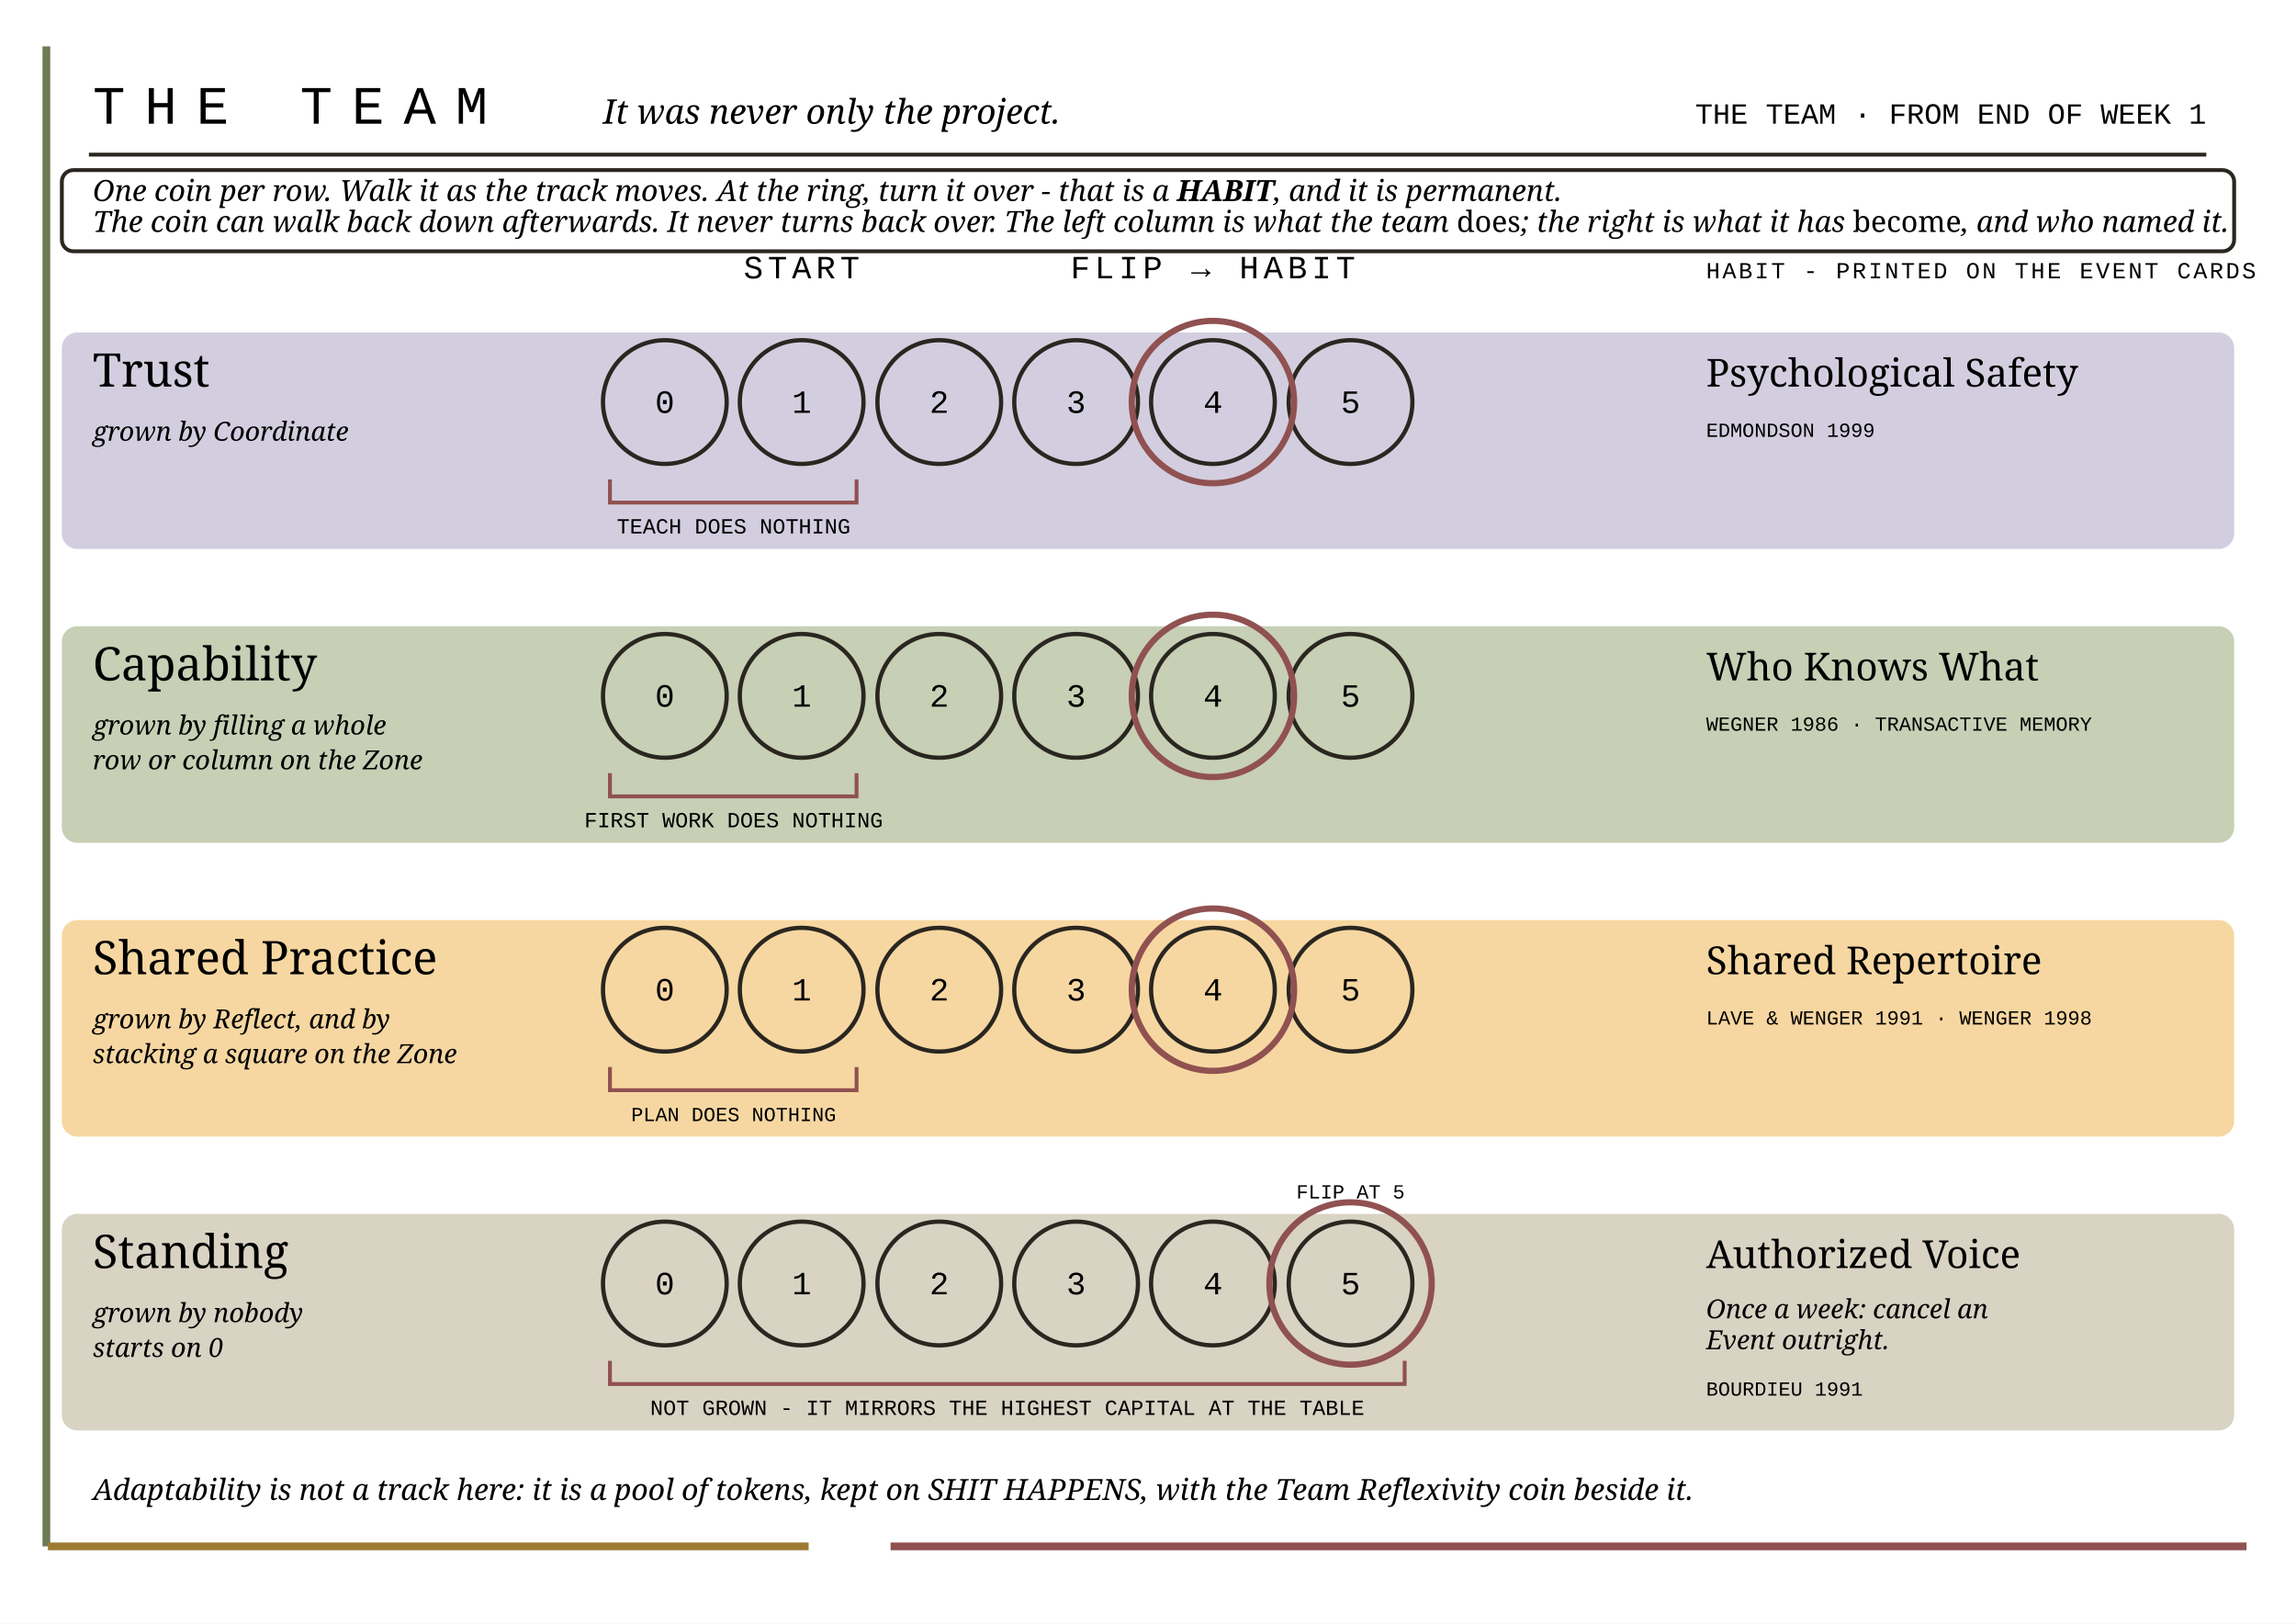
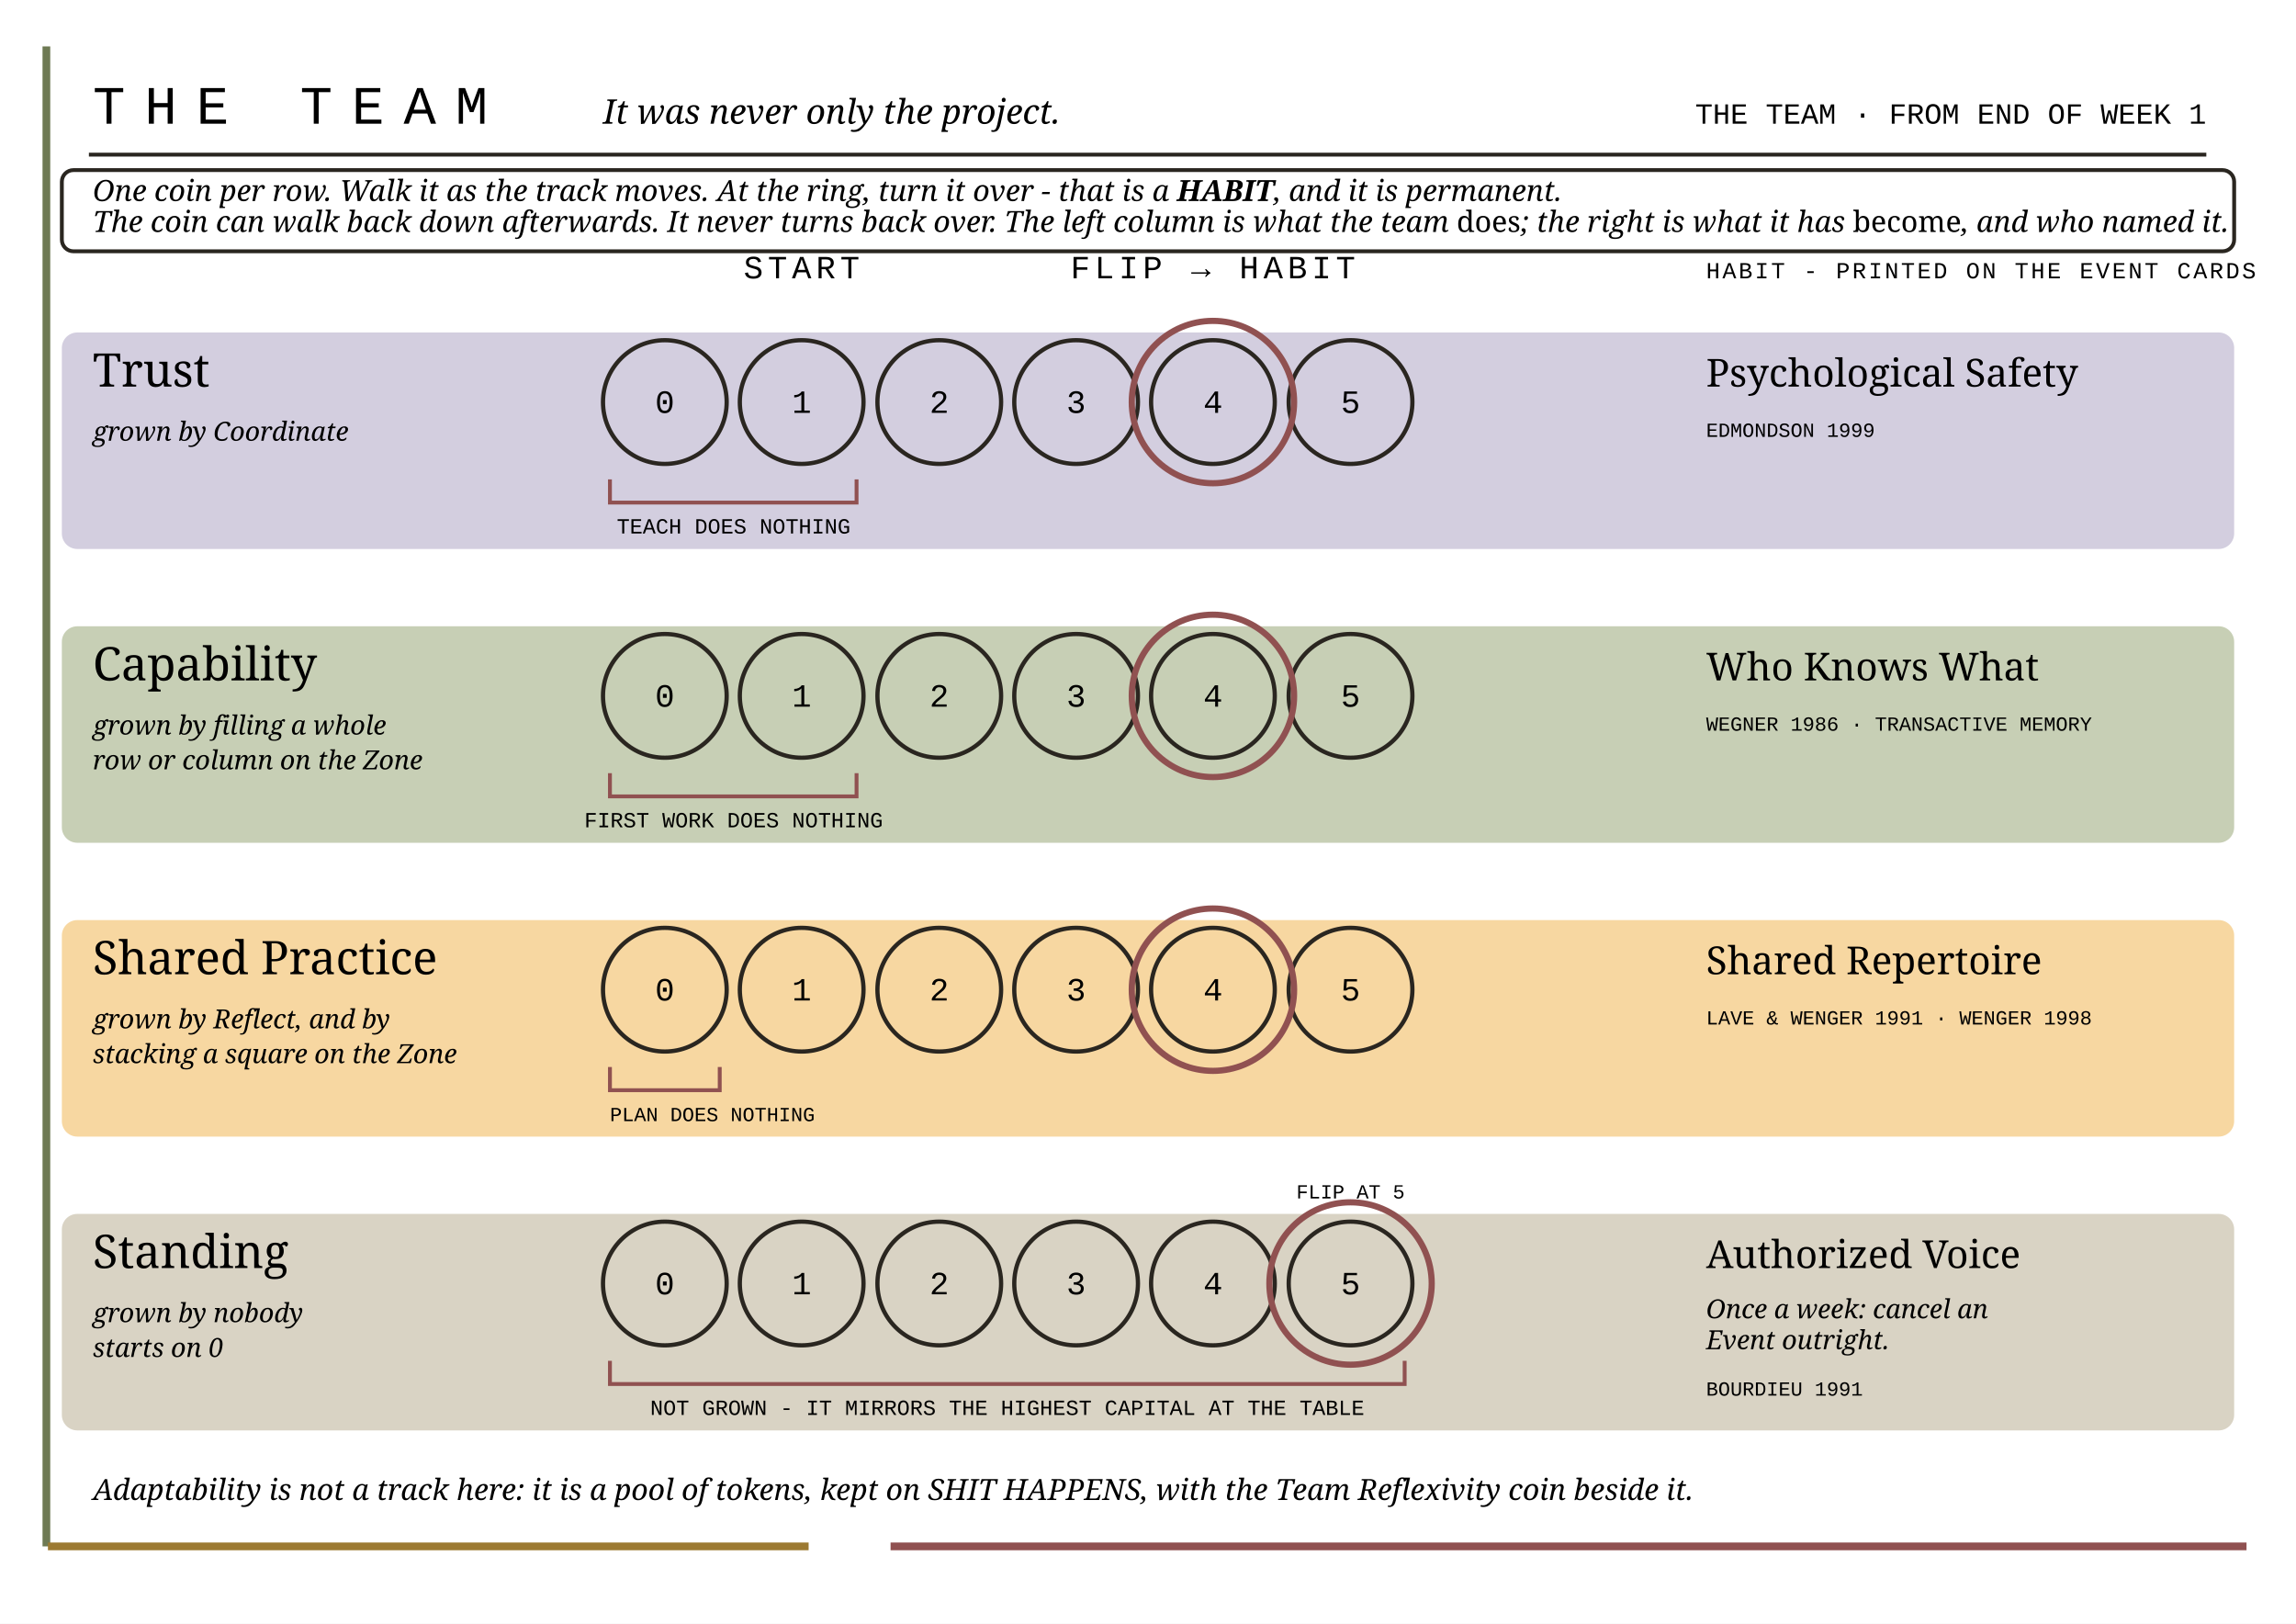
<svg xmlns="http://www.w3.org/2000/svg" width="297mm" height="210mm" viewBox="0 0 297 210">
  <style>
  .s { font-family:"EB Garamond",Garamond,Georgia,serif; fill:#000000; }
  .m { font-family:"IBM Plex Mono","Courier New",monospace; fill:#000000; }
  .r { stroke:#2A2620; stroke-width:.5; fill:none; }
  .w { fill:none; stroke:#2A2620; stroke-width:.55; }
  .q { fill:#000000; }
  .band { stroke:none; }
</style>
  <rect width="297" height="210" fill="#FFFFFF" />
  <text x="12" y="16" class="m" font-size="7" letter-spacing="2.5">THE TEAM</text>
  <text x="78" y="16" class="s" font-size="4.4" font-style="italic">It was never only the project.</text>
  <text x="285.4" y="16" class="m q" font-size="3.8" text-anchor="end">THE TEAM · FROM END OF WEEK 1</text>
  <line x1="11.5" y1="20" x2="285.4" y2="20" class="r" />
  <rect x="8" y="22" width="281" height="10.5" rx="1.5" class="r" />
  <text x="12" y="26" class="s" font-size="3.8" font-style="italic">One coin per row. Walk it as the track moves. At the ring, turn it over - that is a <tspan font-weight="bold">HABIT</tspan>, and it is permanent.</text>
  <text x="12" y="30" class="s" font-size="3.8" font-style="italic">The coin can walk back down afterwards. It never turns back over. The left column is what the team <tspan font-style="normal">does</tspan>; the right is what it has <tspan font-style="normal">become</tspan>, and who named it.</text>
  <text x="103.7" y="36" class="m" font-size="4.2" text-anchor="middle" letter-spacing=".6">START</text>
  <text x="156.9" y="36" class="m" font-size="4.2" text-anchor="middle" letter-spacing=".6">FLIP → HABIT</text>
  <text x="220.7" y="36" class="m" font-size="3" letter-spacing=".3">HABIT - PRINTED ON THE EVENT CARDS</text>
  <g id="trust" transform="translate(0,-2)">
    <rect x="8" y="45" width="281" height="28" rx="2" class="band" fill="#D3CEDF" />
    <text x="12" y="52" class="s" font-size="6">Trust</text>
    <text x="12" y="59" class="s" font-size="3.4" font-style="italic">grown by Coordinate</text>
    <g class="w">
      <circle cx="86" cy="54" r="8" />
      <circle cx="103.7" cy="54" r="8" />
      <circle cx="121.5" cy="54" r="8" />
      <circle cx="139.2" cy="54" r="8" />
      <circle cx="156.9" cy="54" r="8" />
      <circle cx="174.7" cy="54" r="8" />
    </g>
    <g class="m q" font-size="4.2" text-anchor="middle">
      <text x="86" y="55.4">0</text>
      <text x="103.7" y="55.4">1</text>
      <text x="121.5" y="55.4">2</text>
      <text x="139.2" y="55.4">3</text>
      <text x="156.9" y="55.4">4</text>
      <text x="174.7" y="55.4">5</text>
    </g>
    <circle cx="156.9" cy="54" r="10.5" class="w" style="stroke:#905151;stroke-width:.8" />
    <path d="M78.9,64 L78.9,67 L110.8,67 L110.8,64" class="w" style="stroke:#905151;stroke-width:.5" />
    <text x="94.9" y="71" class="m" font-size="2.8" text-anchor="middle">TEACH DOES NOTHING</text>
    <text x="220.7" y="52" class="s" font-size="5">Psychological Safety</text>
    <text x="220.7" y="58.5" class="m q" font-size="2.6">EDMONDSON 1999</text>
  </g>
  <g id="capability" transform="translate(0,6)">
    <rect x="8" y="75" width="281" height="28" rx="2" class="band" fill="#C7CFB5" />
    <text x="12" y="82" class="s" font-size="6">Capability</text>
    <text x="12" y="89" class="s" font-size="3.4" font-style="italic">grown by filling a whole</text>
    <text x="12" y="93.5" class="s" font-size="3.4" font-style="italic">row or column on the Zone</text>
    <g class="w">
      <circle cx="86" cy="84" r="8" />
      <circle cx="103.7" cy="84" r="8" />
      <circle cx="121.5" cy="84" r="8" />
      <circle cx="139.2" cy="84" r="8" />
      <circle cx="156.9" cy="84" r="8" />
      <circle cx="174.7" cy="84" r="8" />
    </g>
    <g class="m q" font-size="4.2" text-anchor="middle">
      <text x="86" y="85.4">0</text>
      <text x="103.7" y="85.4">1</text>
      <text x="121.5" y="85.4">2</text>
      <text x="139.2" y="85.4">3</text>
      <text x="156.9" y="85.4">4</text>
      <text x="174.7" y="85.4">5</text>
    </g>
    <circle cx="156.9" cy="84" r="10.5" class="w" style="stroke:#905151;stroke-width:.8" />
    <path d="M78.9,94 L78.9,97 L110.8,97 L110.8,94" class="w" style="stroke:#905151;stroke-width:.5" />
    <text x="94.9" y="101" class="m" font-size="2.8" text-anchor="middle">FIRST WORK DOES NOTHING</text>
    <text x="220.7" y="82" class="s" font-size="5">Who Knows What</text>
    <text x="220.7" y="88.5" class="m q" font-size="2.6">WEGNER 1986 · TRANSACTIVE MEMORY</text>
  </g>
  <g id="shared-practice" transform="translate(0,14)">
    <rect x="8" y="105" width="281" height="28" rx="2" class="band" fill="#F7D7A1" />
    <text x="12" y="112" class="s" font-size="6">Shared Practice</text>
    <text x="12" y="119" class="s" font-size="3.4" font-style="italic">grown by Reflect, and by</text>
    <text x="12" y="123.5" class="s" font-size="3.4" font-style="italic">stacking a square on the Zone</text>
    <g class="w">
      <circle cx="86" cy="114" r="8" />
      <circle cx="103.7" cy="114" r="8" />
      <circle cx="121.5" cy="114" r="8" />
      <circle cx="139.2" cy="114" r="8" />
      <circle cx="156.9" cy="114" r="8" />
      <circle cx="174.7" cy="114" r="8" />
    </g>
    <g class="m q" font-size="4.2" text-anchor="middle">
      <text x="86" y="115.4">0</text>
      <text x="103.7" y="115.4">1</text>
      <text x="121.5" y="115.4">2</text>
      <text x="139.2" y="115.4">3</text>
      <text x="156.9" y="115.4">4</text>
      <text x="174.7" y="115.4">5</text>
    </g>
    <circle cx="156.9" cy="114" r="10.5" class="w" style="stroke:#905151;stroke-width:.8" />
-     <path d="M78.9,124 L78.9,127 L110.8,127 L110.8,124" class="w" style="stroke:#905151;stroke-width:.5" />
-     <text x="94.9" y="131" class="m" font-size="2.6" text-anchor="middle">PLAN DOES NOTHING</text>
+     <path d="M78.9,124 L78.9,127 L93.1,127 L93.1,124" class="w" style="stroke:#905151;stroke-width:.5" />
+     <text x="78.9" y="131" class="m" font-size="2.6">PLAN DOES NOTHING</text>
    <text x="220.7" y="112" class="s" font-size="5">Shared Repertoire</text>
    <text x="220.7" y="118.5" class="m q" font-size="2.6">LAVE &amp; WENGER 1991 · WENGER 1998</text>
  </g>
  <g id="standing">
    <rect x="8" y="157" width="281" height="28" rx="2" class="band" fill="#D9D3C4" />
    <text x="12" y="164" class="s" font-size="6">Standing</text>
    <text x="12" y="171" class="s" font-size="3.4" font-style="italic">grown by nobody</text>
    <text x="12" y="175.5" class="s" font-size="3.4" font-style="italic">starts on 0</text>
    <g class="w">
      <circle cx="86" cy="166" r="8" />
      <circle cx="103.7" cy="166" r="8" />
      <circle cx="121.5" cy="166" r="8" />
      <circle cx="139.2" cy="166" r="8" />
      <circle cx="156.9" cy="166" r="8" />
      <circle cx="174.7" cy="166" r="8" />
    </g>
    <g class="m q" font-size="4.2" text-anchor="middle">
      <text x="86" y="167.4">0</text>
      <text x="103.7" y="167.4">1</text>
      <text x="121.5" y="167.4">2</text>
      <text x="139.2" y="167.4">3</text>
      <text x="156.9" y="167.4">4</text>
      <text x="174.7" y="167.4">5</text>
    </g>
    <circle cx="174.7" cy="166" r="10.5" class="w" style="stroke:#905151;stroke-width:.8" />
    <path d="M78.9,176 L78.9,179 L181.7,179 L181.7,176" class="w" style="stroke:#905151;stroke-width:.5" />
    <text x="130.3" y="183" class="m" font-size="2.8" text-anchor="middle">NOT GROWN - IT MIRRORS THE HIGHEST CAPITAL AT THE TABLE</text>
    <text x="220.7" y="164" class="s" font-size="5">Authorized Voice</text>
    <text x="220.7" y="170.5" class="s" font-size="3.4" font-style="italic">Once a week: cancel an</text>
    <text x="220.7" y="174.5" class="s" font-size="3.4" font-style="italic">Event outright.</text>
    <text x="220.7" y="180.5" class="m q" font-size="2.6">BOURDIEU 1991</text>
  </g>
  <text x="174.7" y="155" class="m" font-size="2.6" text-anchor="middle">FLIP AT 5</text>
  <text x="12" y="194" class="s" font-size="3.8" font-style="italic">Adaptability is not a track here: it is a pool of tokens, kept on SHIT HAPPENS, with the Team Reflexivity coin beside it.</text>
  <line x1="6" y1="6" x2="6" y2="200" stroke="#6E7A54" stroke-width="1" />
  <line x1="6.2" y1="200" x2="104.6" y2="200" stroke="#9C7A32" stroke-width="1" />
  <line x1="115.2" y1="200" x2="290.6" y2="200" stroke="#905151" stroke-width="1" />
</svg>
